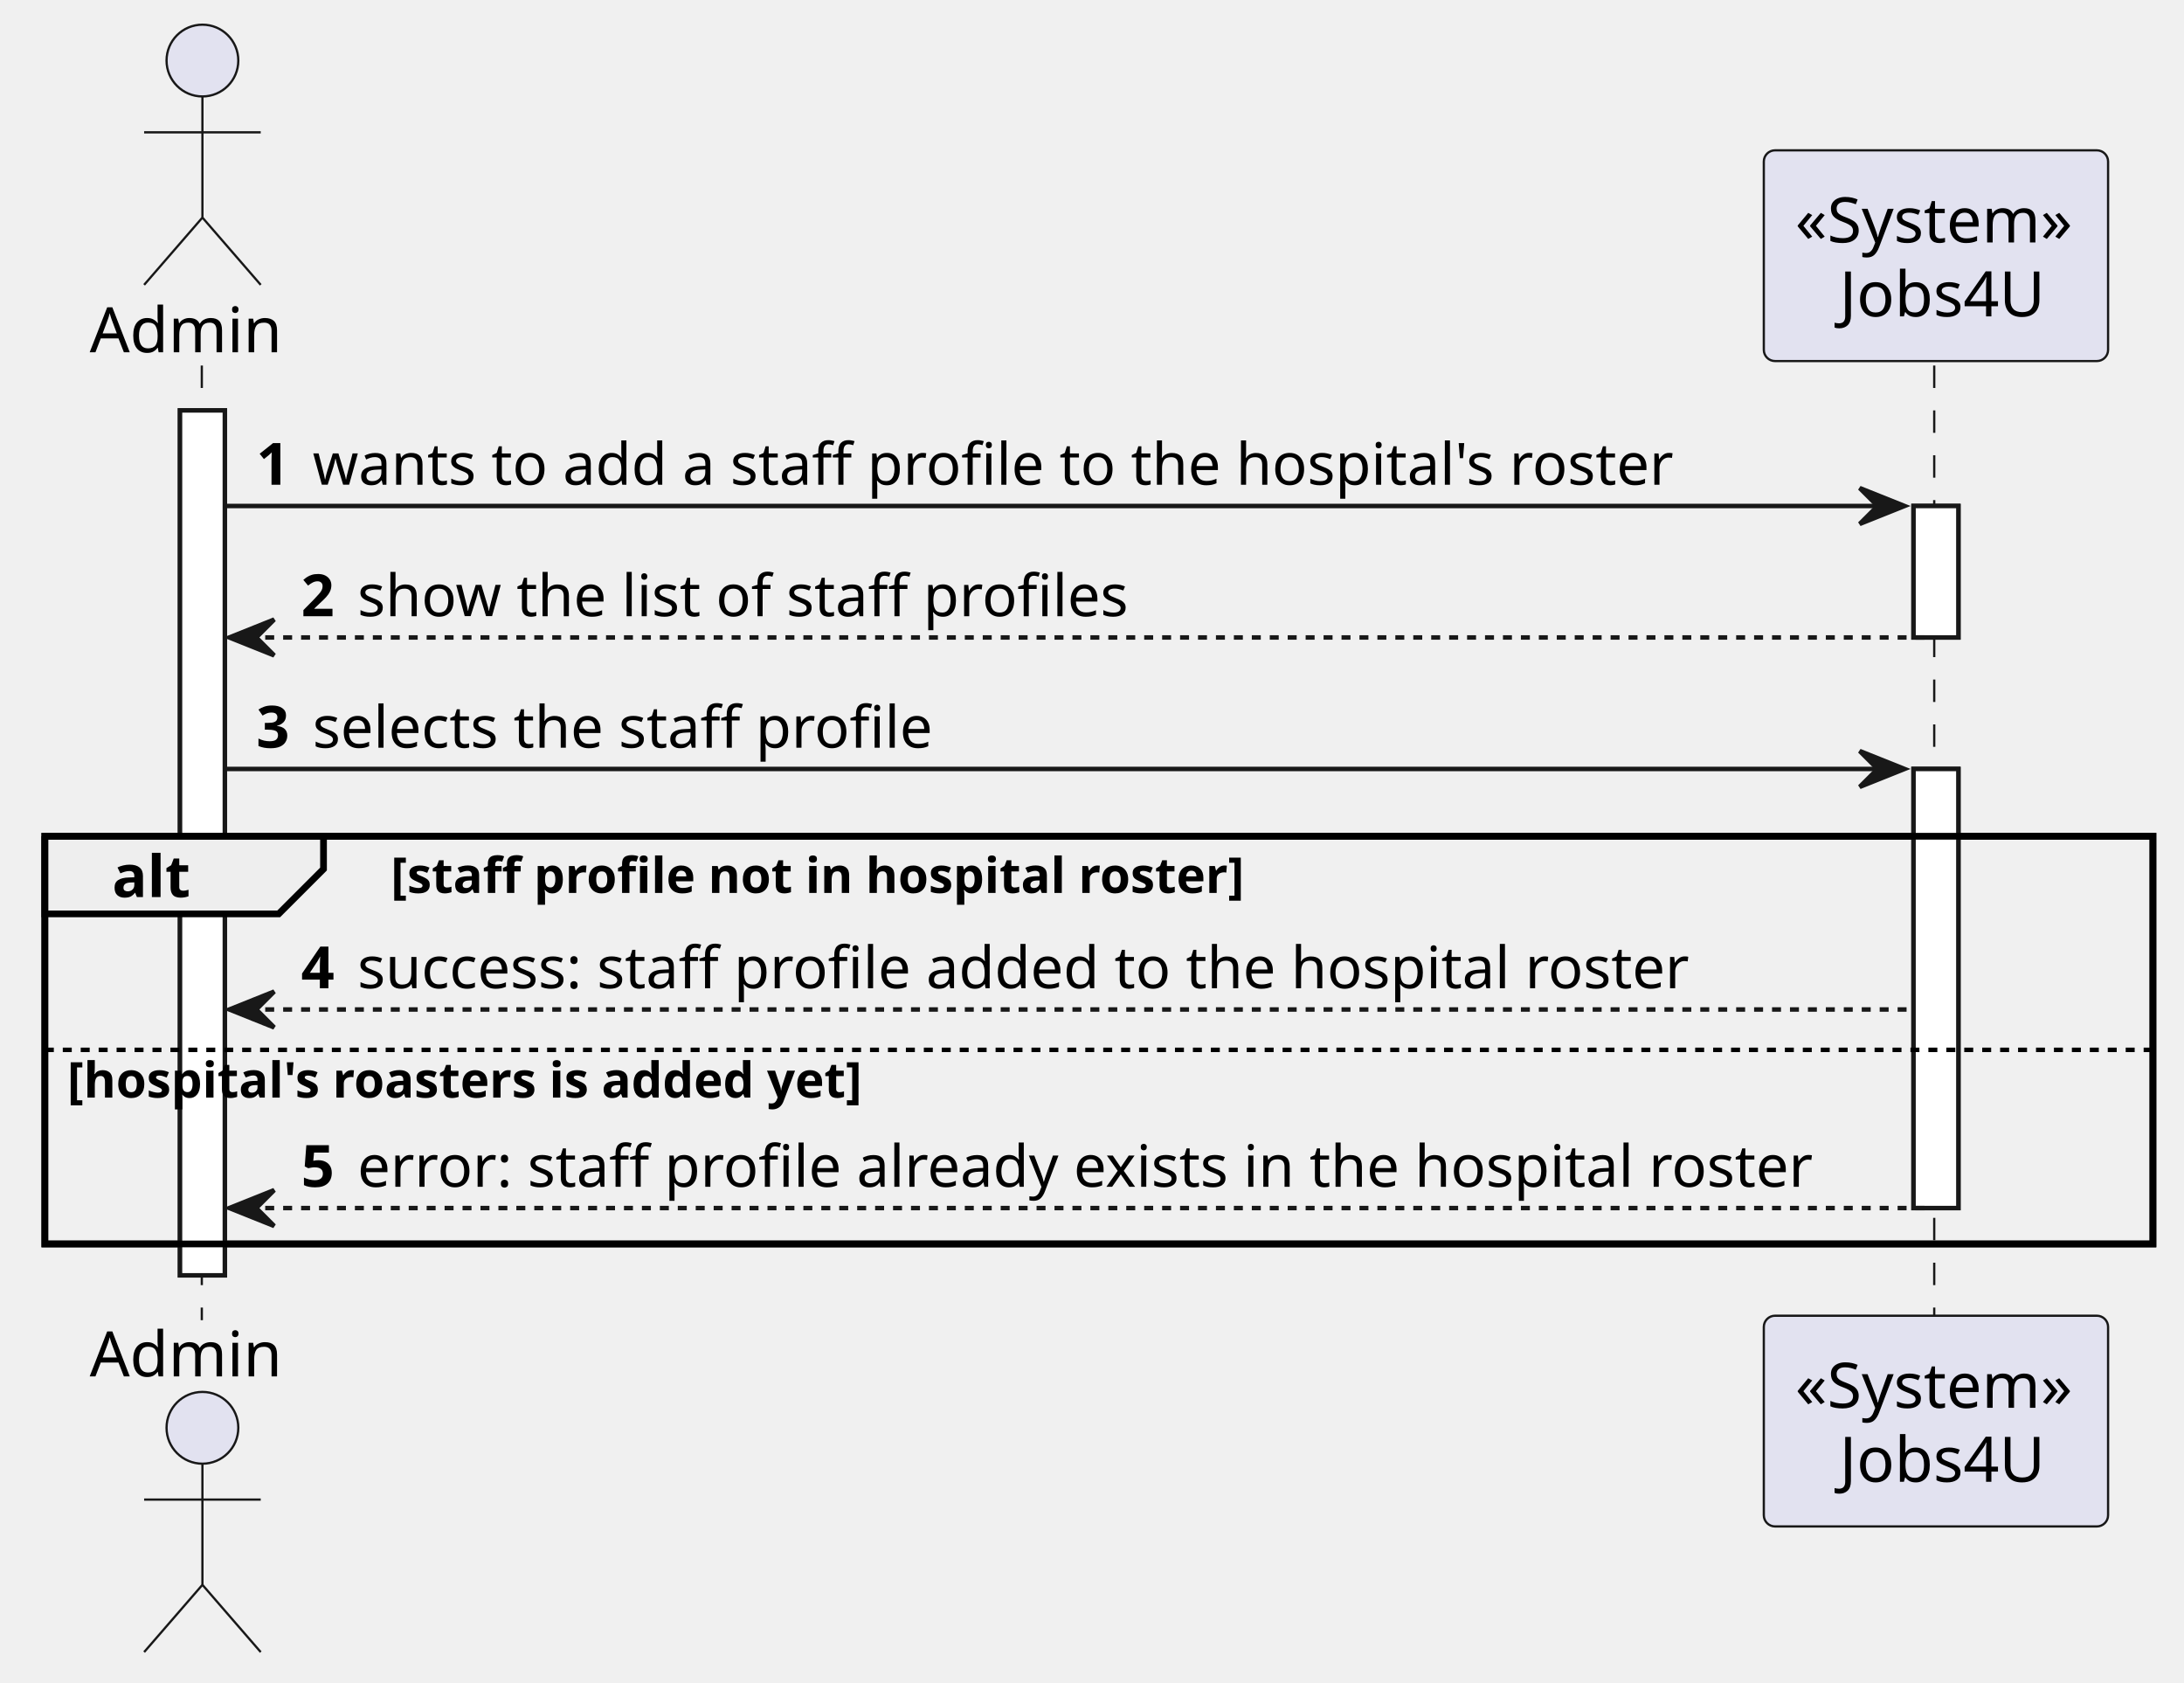
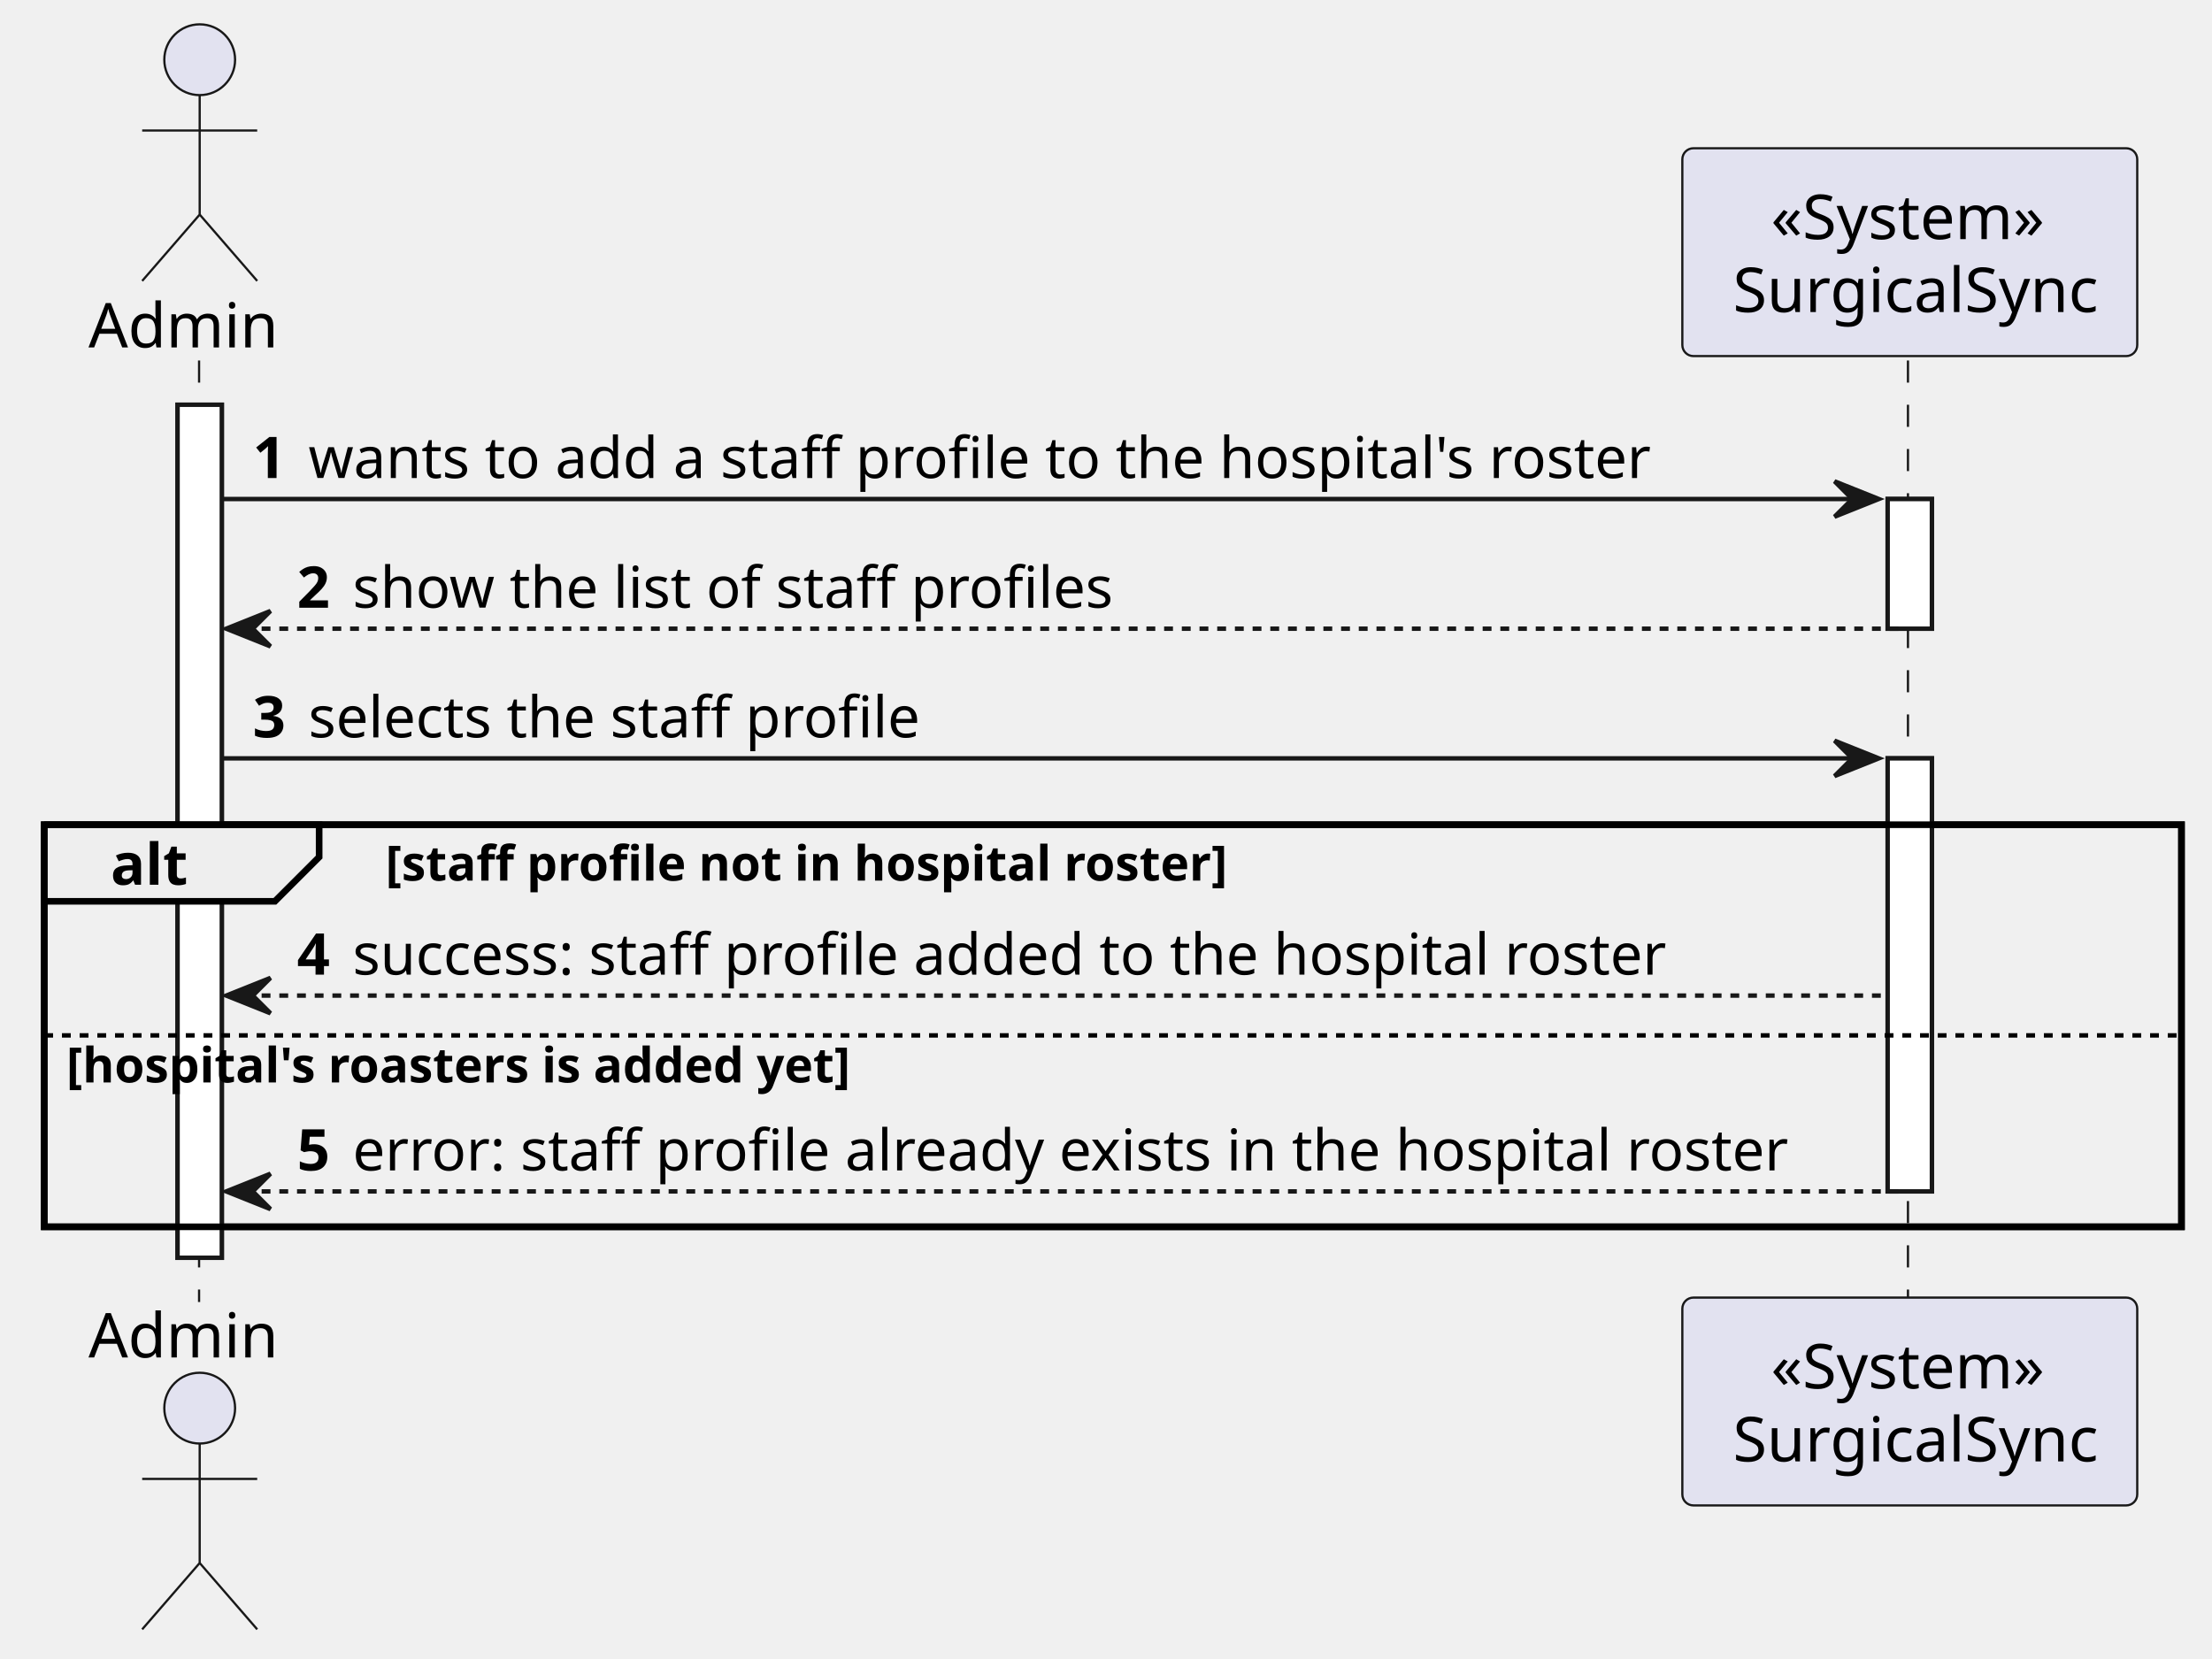
- <svg xmlns="http://www.w3.org/2000/svg" contentStyleType="text/css" height="375px" preserveAspectRatio="none" style="width:487px;height:375px;background:#FFFFFF;" version="1.1" viewBox="0 0 487 375" width="487px" zoomAndPan="magnify">
+ <svg xmlns="http://www.w3.org/2000/svg" contentStyleType="text/css" height="375px" preserveAspectRatio="none" style="width:500px;height:375px;background:#FFFFFF;" version="1.1" viewBox="0 0 500 375" width="500px" zoomAndPan="magnify">
  <defs />
  <g>
    <rect fill="#FFFFFF" height="192.818" style="stroke:#181818;stroke-width:1.0;" width="10" x="40.138" y="91.488" />
    <rect fill="#FFFFFF" height="29.311" style="stroke:#181818;stroke-width:1.0;" width="10" x="426.688" y="112.799" />
    <rect fill="#FFFFFF" height="97.887" style="stroke:#181818;stroke-width:1.0;" width="10" x="426.688" y="171.42" />
-     <rect fill="none" height="90.887" style="stroke:#000000;stroke-width:1.5;" width="470.072" x="10" y="186.42" />
+     <rect fill="none" height="90.887" style="stroke:#000000;stroke-width:1.5;" width="483.101" x="10" y="186.42" />
    <line style="stroke:#181818;stroke-width:0.5;stroke-dasharray:5.0,5.0;" x1="45" x2="45" y1="81.488" y2="294.307" />
-     <line style="stroke:#181818;stroke-width:0.5;stroke-dasharray:5.0,5.0;" x1="431.304" x2="431.304" y1="81.488" y2="294.307" />
+     <line style="stroke:#181818;stroke-width:0.5;stroke-dasharray:5.0,5.0;" x1="431.275" x2="431.275" y1="81.488" y2="294.307" />
    <text fill="#000000" font-family="sans-serif" font-size="14" lengthAdjust="spacing" textLength="44.276" x="20" y="78.535">Admin</text>
    <ellipse cx="45.138" cy="13.5" fill="#E2E2F0" rx="8" ry="8" style="stroke:#181818;stroke-width:0.5;" />
    <path d="M45.138,21.5 L45.138,48.5 M32.138,29.5 L58.138,29.5 M45.138,48.5 L32.138,63.5 M45.138,48.5 L58.138,63.5 " fill="none" style="stroke:#181818;stroke-width:0.5;" />
    <text fill="#000000" font-family="sans-serif" font-size="14" lengthAdjust="spacing" textLength="44.276" x="20" y="306.842">Admin</text>
    <ellipse cx="45.138" cy="318.295" fill="#E2E2F0" rx="8" ry="8" style="stroke:#181818;stroke-width:0.5;" />
    <path d="M45.138,326.295 L45.138,353.295 M32.138,334.295 L58.138,334.295 M45.138,353.295 L32.138,368.295 M45.138,353.295 L58.138,368.295 " fill="none" style="stroke:#181818;stroke-width:0.5;" />
-     <rect fill="#E2E2F0" height="46.977" rx="2.5" ry="2.5" style="stroke:#181818;stroke-width:0.5;" width="76.768" x="393.304" y="33.512" />
+     <rect fill="#E2E2F0" height="46.977" rx="2.5" ry="2.5" style="stroke:#181818;stroke-width:0.5;" width="102.826" x="380.275" y="33.512" />
    <text fill="#000000" font-family="sans-serif" font-size="14" lengthAdjust="spacing" textLength="62.768" x="400.304" y="54.047">«System»</text>
-     <text fill="#000000" font-family="sans-serif" font-size="14" lengthAdjust="spacing" textLength="47.455" x="410.175" y="70.535">Jobs4U</text>
-     <rect fill="#E2E2F0" height="46.977" rx="2.5" ry="2.5" style="stroke:#181818;stroke-width:0.5;" width="76.768" x="393.304" y="293.307" />
+     <text fill="#000000" font-family="sans-serif" font-size="14" lengthAdjust="spacing" textLength="84.397" x="391.705" y="70.535">SurgicalSync</text>
+     <rect fill="#E2E2F0" height="46.977" rx="2.5" ry="2.5" style="stroke:#181818;stroke-width:0.5;" width="102.826" x="380.275" y="293.307" />
    <text fill="#000000" font-family="sans-serif" font-size="14" lengthAdjust="spacing" textLength="62.768" x="400.304" y="313.842">«System»</text>
-     <text fill="#000000" font-family="sans-serif" font-size="14" lengthAdjust="spacing" textLength="47.455" x="410.175" y="330.33">Jobs4U</text>
+     <text fill="#000000" font-family="sans-serif" font-size="14" lengthAdjust="spacing" textLength="84.397" x="391.705" y="330.33">SurgicalSync</text>
    <rect fill="#FFFFFF" height="192.818" style="stroke:#181818;stroke-width:1.0;" width="10" x="40.138" y="91.488" />
    <rect fill="#FFFFFF" height="29.311" style="stroke:#181818;stroke-width:1.0;" width="10" x="426.688" y="112.799" />
    <rect fill="#FFFFFF" height="97.887" style="stroke:#181818;stroke-width:1.0;" width="10" x="426.688" y="171.42" />
    <polygon fill="#181818" points="414.688,108.799,424.688,112.799,414.688,116.799,418.688,112.799" style="stroke:#181818;stroke-width:1.0;" />
    <line style="stroke:#181818;stroke-width:1.0;" x1="50.138" x2="420.688" y1="112.799" y2="112.799" />
    <text fill="#000000" font-family="sans-serif" font-size="13" font-weight="bold" lengthAdjust="spacing" textLength="8.576" x="57.138" y="108.057">1</text>
    <text fill="#000000" font-family="sans-serif" font-size="13" lengthAdjust="spacing" textLength="316.996" x="69.714" y="108.057">wants to add a staff profile to the hospital's roster</text>
    <polygon fill="#181818" points="61.138,138.109,51.138,142.109,61.138,146.109,57.138,142.109" style="stroke:#181818;stroke-width:1.0;" />
    <line style="stroke:#181818;stroke-width:1.0;stroke-dasharray:2.0,2.0;" x1="55.138" x2="430.688" y1="142.109" y2="142.109" />
    <text fill="#000000" font-family="sans-serif" font-size="13" font-weight="bold" lengthAdjust="spacing" textLength="8.576" x="67.138" y="137.367">2</text>
    <text fill="#000000" font-family="sans-serif" font-size="13" lengthAdjust="spacing" textLength="181.086" x="79.714" y="137.367">show the list of staff profiles</text>
    <polygon fill="#181818" points="414.688,167.42,424.688,171.42,414.688,175.42,418.688,171.42" style="stroke:#181818;stroke-width:1.0;" />
    <line style="stroke:#181818;stroke-width:1.0;" x1="50.138" x2="420.688" y1="171.42" y2="171.42" />
    <text fill="#000000" font-family="sans-serif" font-size="13" font-weight="bold" lengthAdjust="spacing" textLength="8.576" x="57.138" y="166.678">3</text>
    <text fill="#000000" font-family="sans-serif" font-size="13" lengthAdjust="spacing" textLength="144.784" x="69.714" y="166.678">selects the staff profile</text>
    <path d="M10,186.42 L72.139,186.42 L72.139,193.731 L62.139,203.731 L10,203.731 L10,186.42 " fill="#EEEEEE" style="stroke:#000000;stroke-width:1.5;" />
-     <rect fill="none" height="90.887" style="stroke:#000000;stroke-width:1.5;" width="470.072" x="10" y="186.42" />
+     <rect fill="none" height="90.887" style="stroke:#000000;stroke-width:1.5;" width="483.101" x="10" y="186.42" />
    <text fill="#000000" font-family="sans-serif" font-size="13" font-weight="bold" lengthAdjust="spacing" textLength="17.139" x="25" y="199.988">alt</text>
    <text fill="#000000" font-family="sans-serif" font-size="11" font-weight="bold" lengthAdjust="spacing" textLength="199.515" x="87.139" y="199.055">[staff profile not in hospital roster]</text>
    <polygon fill="#181818" points="61.138,221.041,51.138,225.041,61.138,229.041,57.138,225.041" style="stroke:#181818;stroke-width:1.0;" />
    <line style="stroke:#181818;stroke-width:1.0;stroke-dasharray:2.0,2.0;" x1="55.138" x2="425.688" y1="225.041" y2="225.041" />
    <text fill="#000000" font-family="sans-serif" font-size="13" font-weight="bold" lengthAdjust="spacing" textLength="8.576" x="67.138" y="220.299">4</text>
    <text fill="#000000" font-family="sans-serif" font-size="13" lengthAdjust="spacing" textLength="310.432" x="79.714" y="220.299">success: staff profile added to the hospital roster</text>
-     <line style="stroke:#000000;stroke-width:1.0;stroke-dasharray:2.0,2.0;" x1="10" x2="480.072" y1="234.041" y2="234.041" />
+     <line style="stroke:#000000;stroke-width:1.0;stroke-dasharray:2.0,2.0;" x1="10" x2="493.101" y1="234.041" y2="234.041" />
    <text fill="#000000" font-family="sans-serif" font-size="11" font-weight="bold" lengthAdjust="spacing" textLength="189.782" x="15" y="244.676">[hospital's roasters is  added yet]</text>
    <polygon fill="#181818" points="61.138,265.307,51.138,269.307,61.138,273.307,57.138,269.307" style="stroke:#181818;stroke-width:1.0;" />
    <line style="stroke:#181818;stroke-width:1.0;stroke-dasharray:2.0,2.0;" x1="55.138" x2="430.688" y1="269.307" y2="269.307" />
    <text fill="#000000" font-family="sans-serif" font-size="13" font-weight="bold" lengthAdjust="spacing" textLength="8.576" x="67.138" y="264.565">5</text>
    <text fill="#000000" font-family="sans-serif" font-size="13" lengthAdjust="spacing" textLength="339.974" x="79.714" y="264.565">error: staff profile already exists in the hospital roster</text>
  </g>
</svg>
